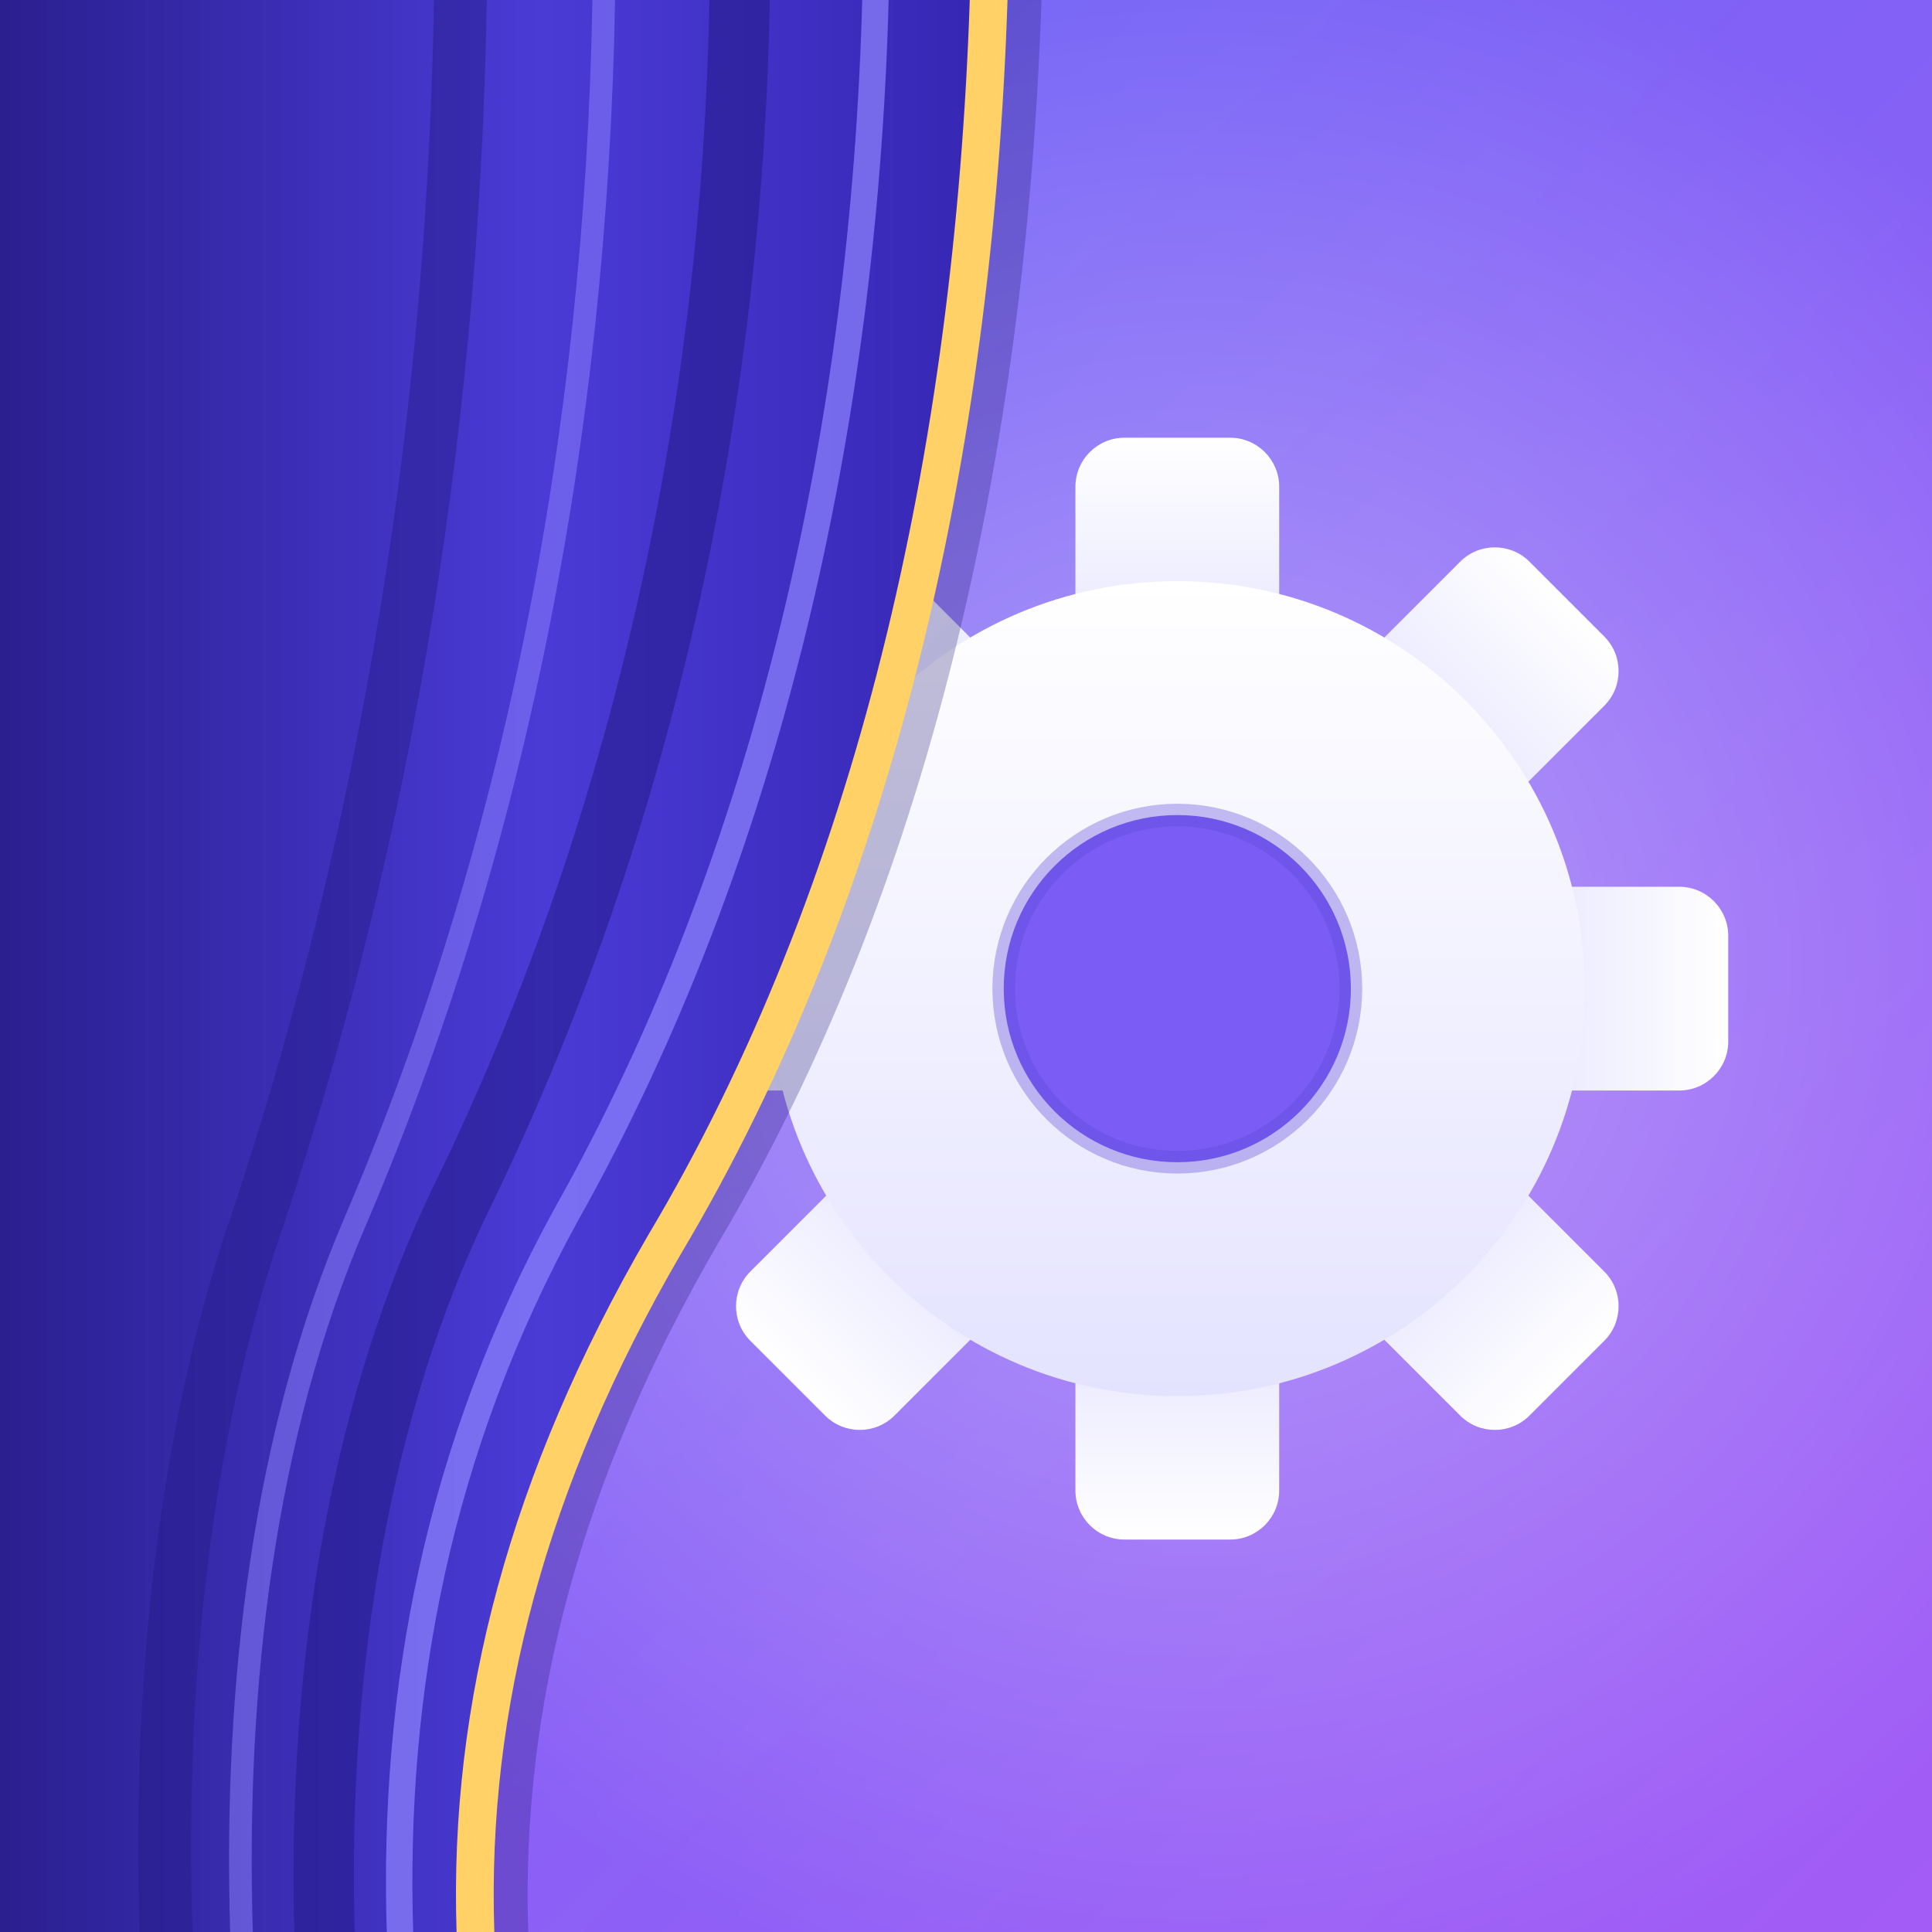
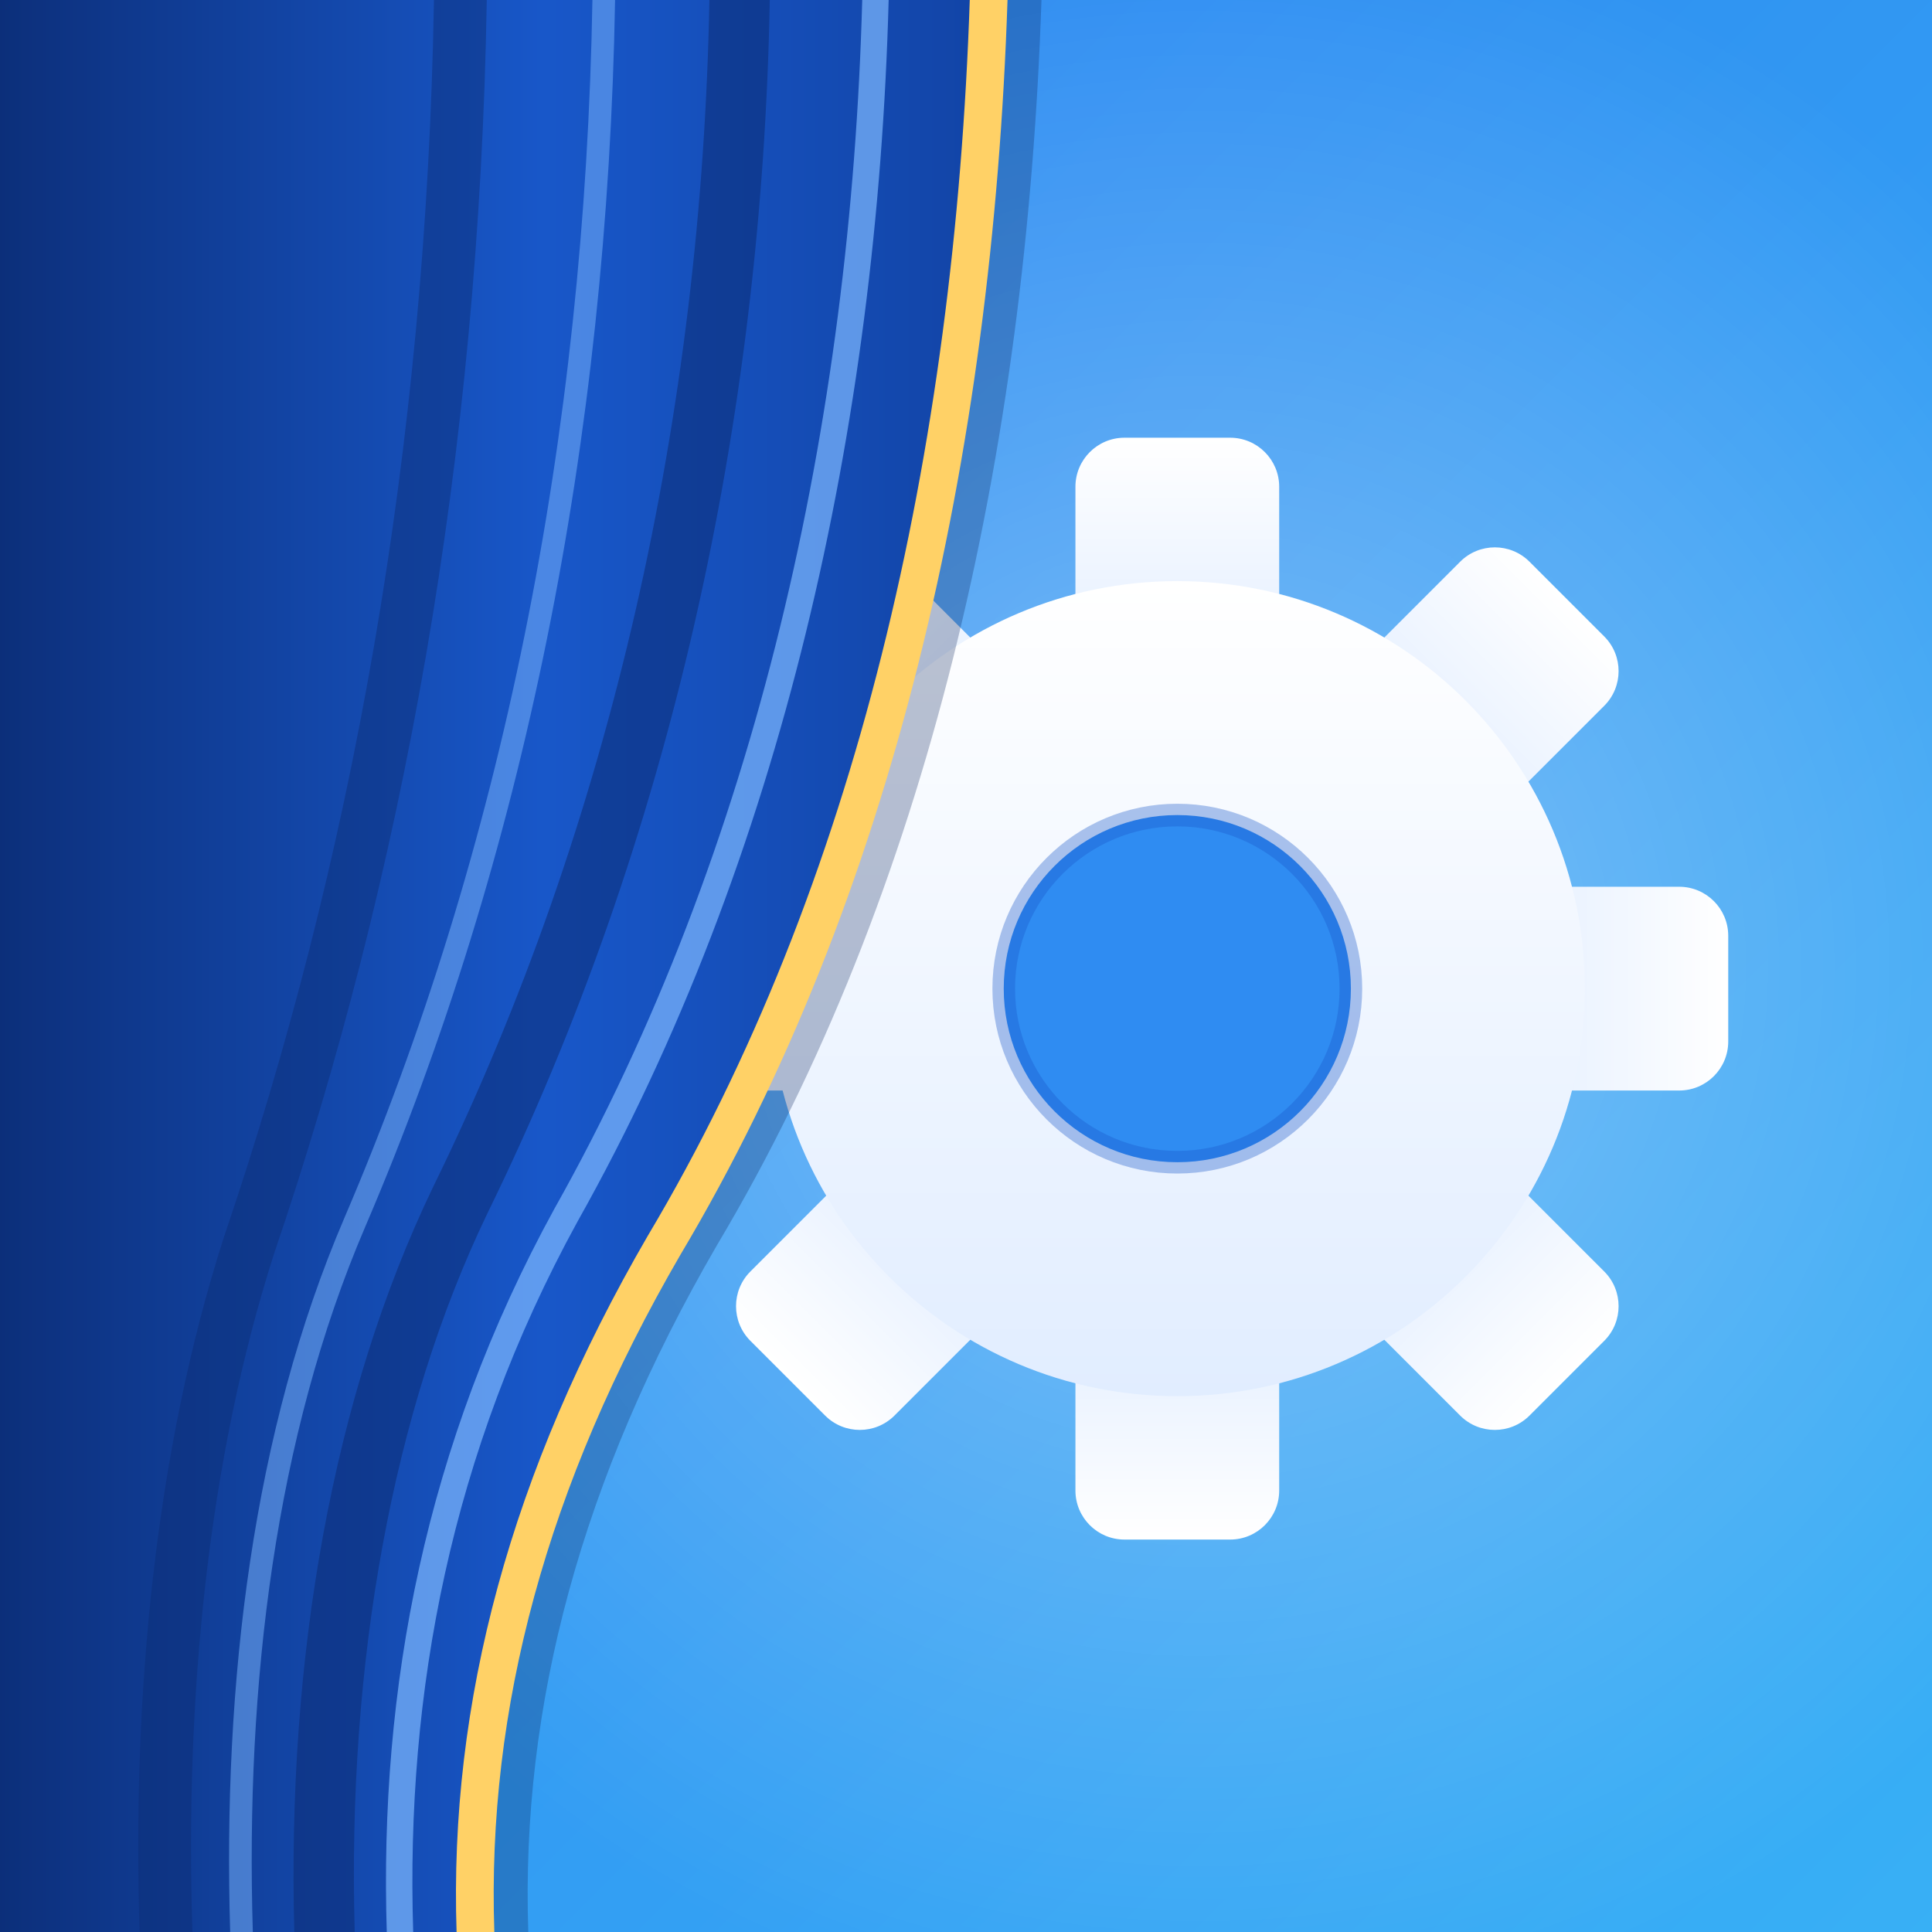
<svg xmlns="http://www.w3.org/2000/svg" viewBox="0 0 512 512">
  <defs>
    <linearGradient id="bg" x1="0" y1="0" x2="1" y2="1">
-       <stop offset="0" stop-color="#6366f6" />
-       <stop offset="1" stop-color="#a45cf6" />
+       <stop offset="0" stop-color="#2a7ff0" />
+       <stop offset="1" stop-color="#38b0f5" />
    </linearGradient>
    <linearGradient id="curtain" x1="0" y1="0" x2="1" y2="0">
-       <stop offset="0" stop-color="#2a1f8f" />
-       <stop offset=".55" stop-color="#4a3bd6" />
-       <stop offset="1" stop-color="#3626b3" />
+       <stop offset="0" stop-color="#0c2f7a" />
+       <stop offset=".55" stop-color="#1857c9" />
+       <stop offset="1" stop-color="#1244a6" />
    </linearGradient>
    <linearGradient id="gear" x1="0" y1="0" x2="0" y2="1">
      <stop offset="0" stop-color="#ffffff" />
-       <stop offset="1" stop-color="#e4e3ff" />
+       <stop offset="1" stop-color="#e1edff" />
    </linearGradient>
    <radialGradient id="glow" cx=".62" cy=".5" r=".55">
      <stop offset="0" stop-color="#ffffff" stop-opacity=".38" />
      <stop offset="1" stop-color="#ffffff" stop-opacity="0" />
    </radialGradient>
  </defs>
  <rect width="512" height="512" fill="url(#bg)" />
  <rect width="512" height="512" fill="url(#glow)" />
  <g transform="translate(312 262)">
    <g fill="url(#gear)">
      <rect x="-27" y="-146" width="54" height="64" rx="13" />
      <rect x="-27" y="-146" width="54" height="64" rx="13" transform="rotate(45)" />
      <rect x="-27" y="-146" width="54" height="64" rx="13" transform="rotate(90)" />
      <rect x="-27" y="-146" width="54" height="64" rx="13" transform="rotate(135)" />
      <rect x="-27" y="-146" width="54" height="64" rx="13" transform="rotate(180)" />
      <rect x="-27" y="-146" width="54" height="64" rx="13" transform="rotate(225)" />
      <rect x="-27" y="-146" width="54" height="64" rx="13" transform="rotate(270)" />
      <rect x="-27" y="-146" width="54" height="64" rx="13" transform="rotate(315)" />
      <circle r="108" />
    </g>
-     <circle r="46" fill="#7b5df6" />
-     <circle r="46" fill="none" stroke="#5b46d8" stroke-width="6" opacity=".35" />
+     <circle r="46" fill="#2f8cf2" />
+     <circle r="46" fill="none" stroke="#1857c9" stroke-width="6" opacity=".35" />
  </g>
-   <path d="M0 0H262C258 120 232 236 176 330C140 392 124 452 126 512H0Z" fill="#1d1570" opacity=".28" transform="translate(14 0)" />
+   <path d="M0 0H262C258 120 232 236 176 330C140 392 124 452 126 512H0Z" fill="#082058" opacity=".28" transform="translate(14 0)" />
  <path d="M0 0H262C258 120 232 236 176 330C140 392 124 452 126 512H0Z" fill="url(#curtain)" />
  <g fill="none" stroke-linecap="round">
-     <path d="M196 0C194 110 170 220 122 318C96 372 84 440 86 512" stroke="#231a86" stroke-width="16" opacity=".55" />
-     <path d="M122 0C120 120 100 230 66 330C48 386 42 450 44 512" stroke="#231a86" stroke-width="14" opacity=".45" />
-     <path d="M232 0C229 112 204 226 150 322C116 384 104 448 106 512" stroke="#8f84ff" stroke-width="7" opacity=".7" />
-     <path d="M160 0C158 116 136 226 94 324C70 380 62 446 64 512" stroke="#8f84ff" stroke-width="6" opacity=".5" />
+     <path d="M196 0C194 110 170 220 122 318C96 372 84 440 86 512" stroke="#0b2c74" stroke-width="16" opacity=".55" />
+     <path d="M122 0C120 120 100 230 66 330C48 386 42 450 44 512" stroke="#0b2c74" stroke-width="14" opacity=".45" />
+     <path d="M232 0C229 112 204 226 150 322C116 384 104 448 106 512" stroke="#7db8ff" stroke-width="7" opacity=".7" />
+     <path d="M160 0C158 116 136 226 94 324C70 380 62 446 64 512" stroke="#7db8ff" stroke-width="6" opacity=".5" />
  </g>
  <path d="M262 0C258 120 232 236 176 330C140 392 124 452 126 512" fill="none" stroke="#ffd166" stroke-width="10" stroke-linecap="round" />
</svg>
